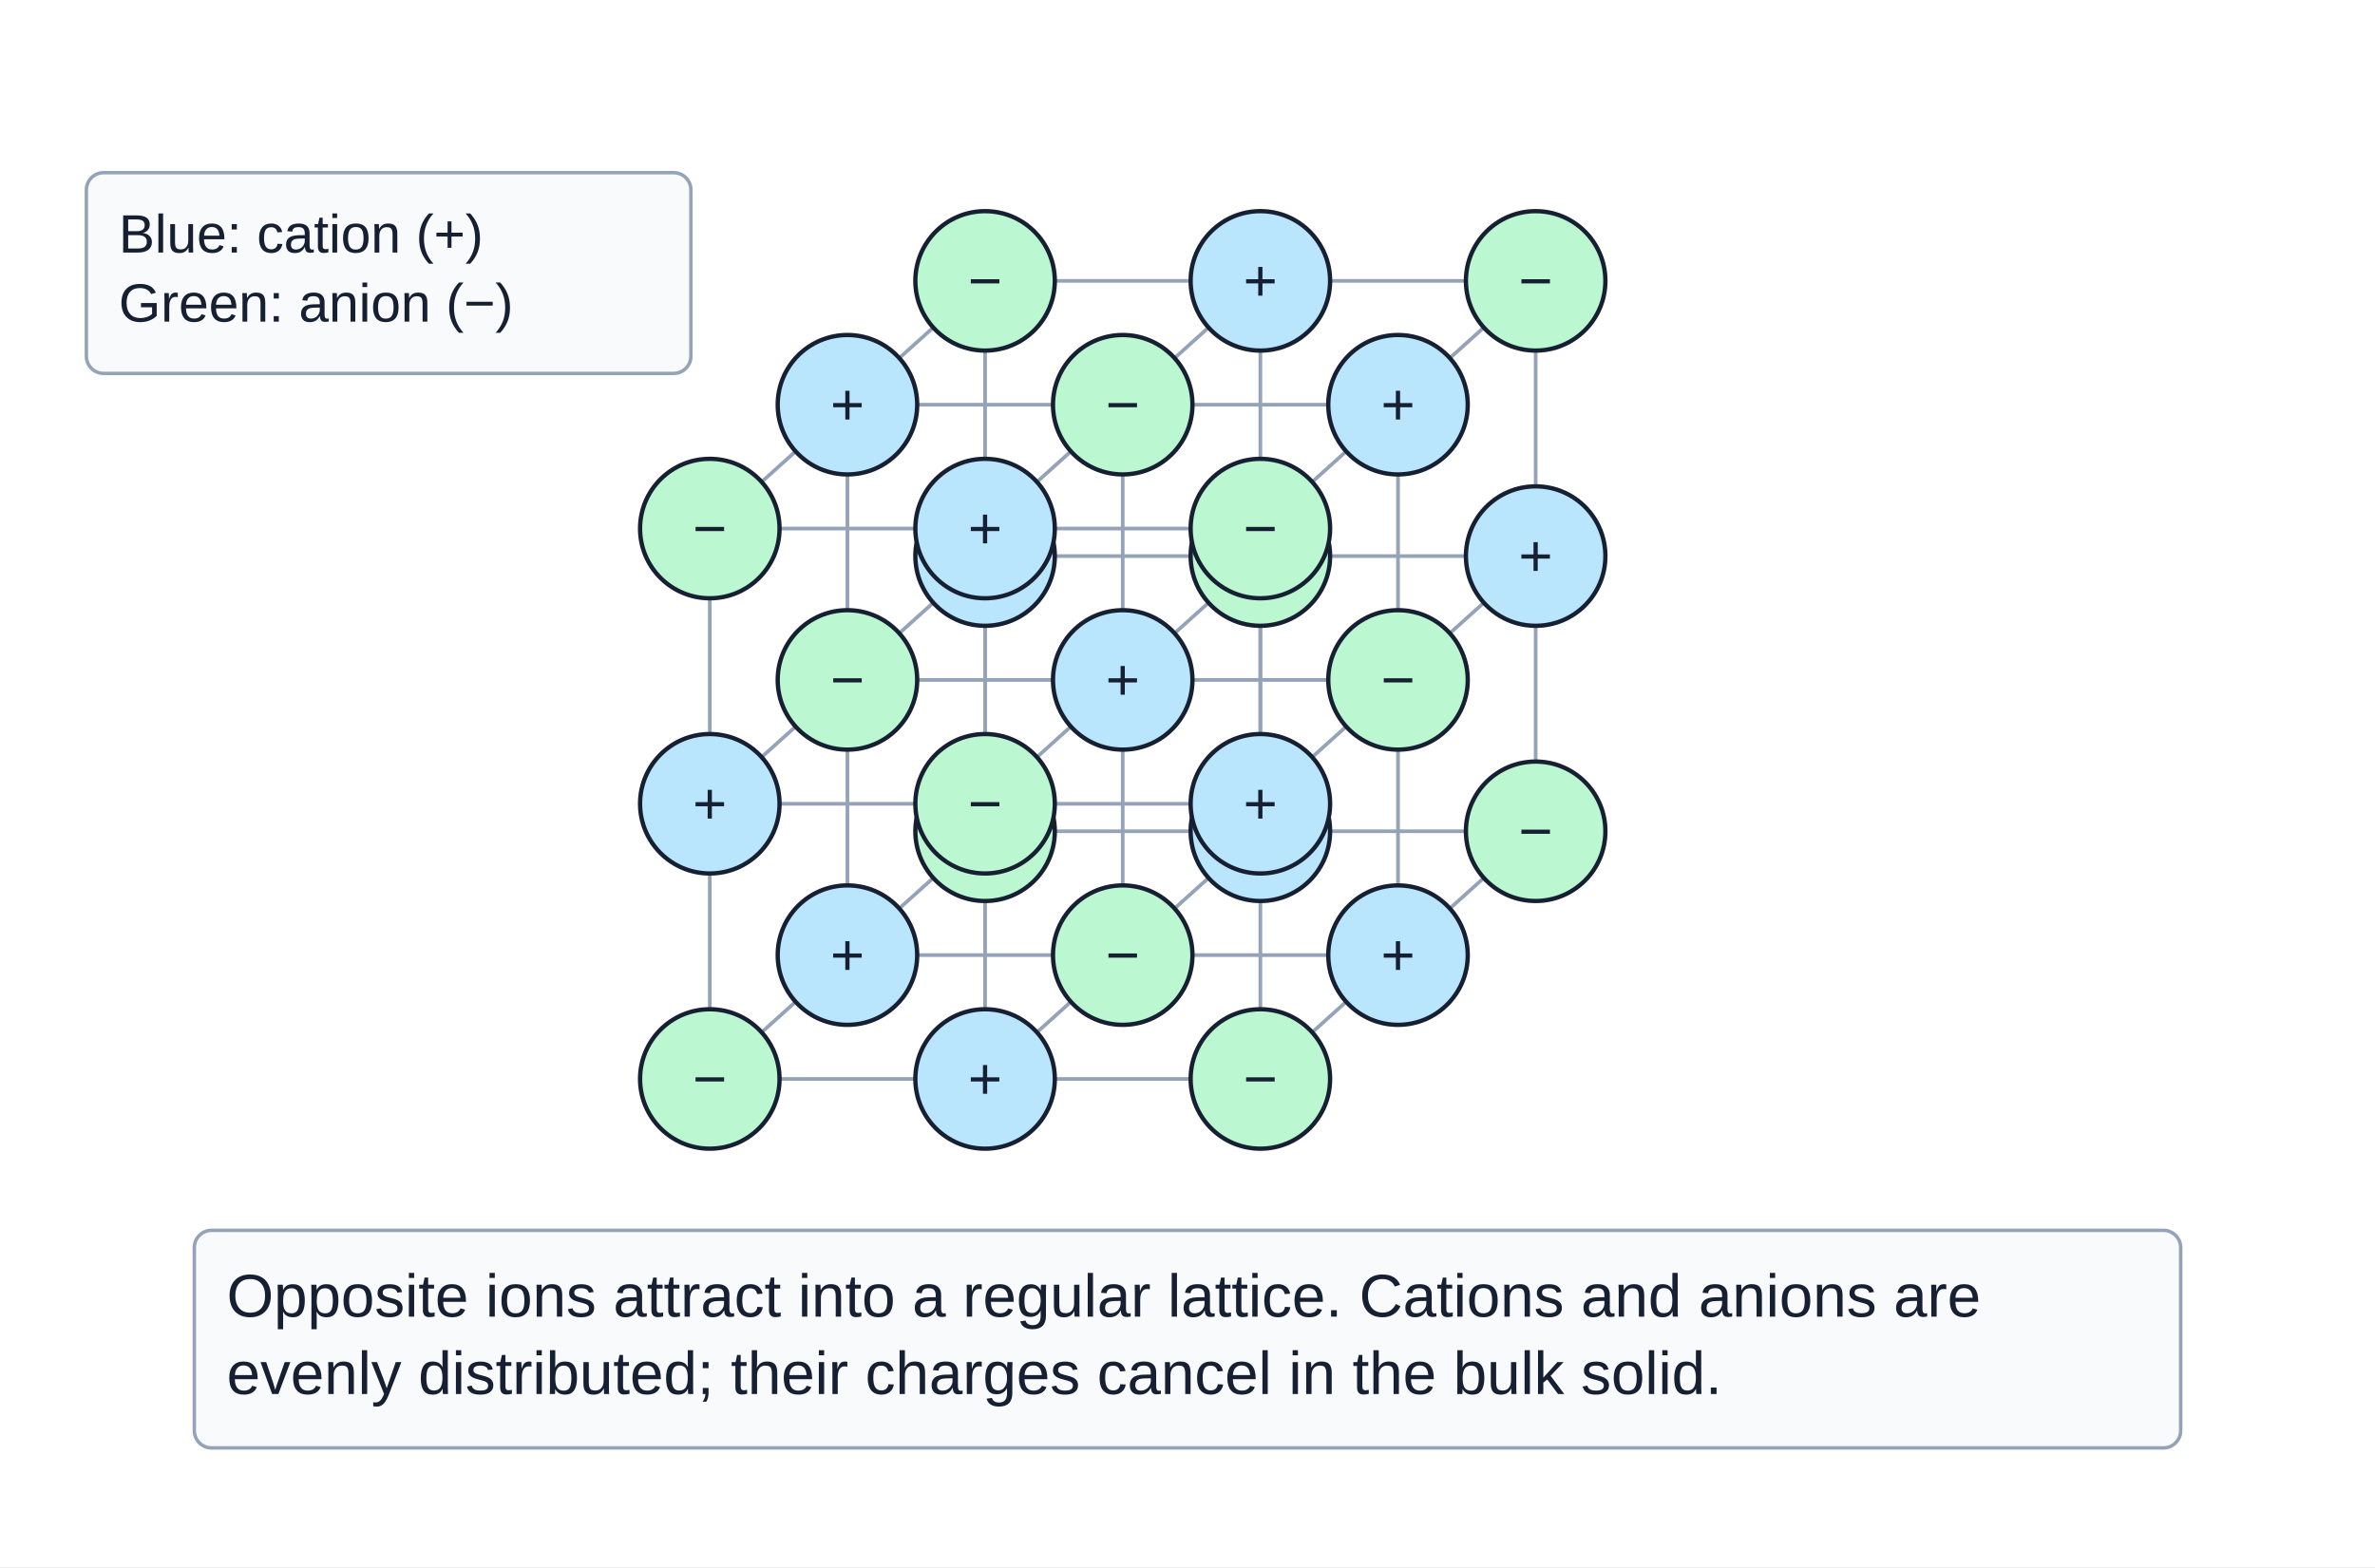
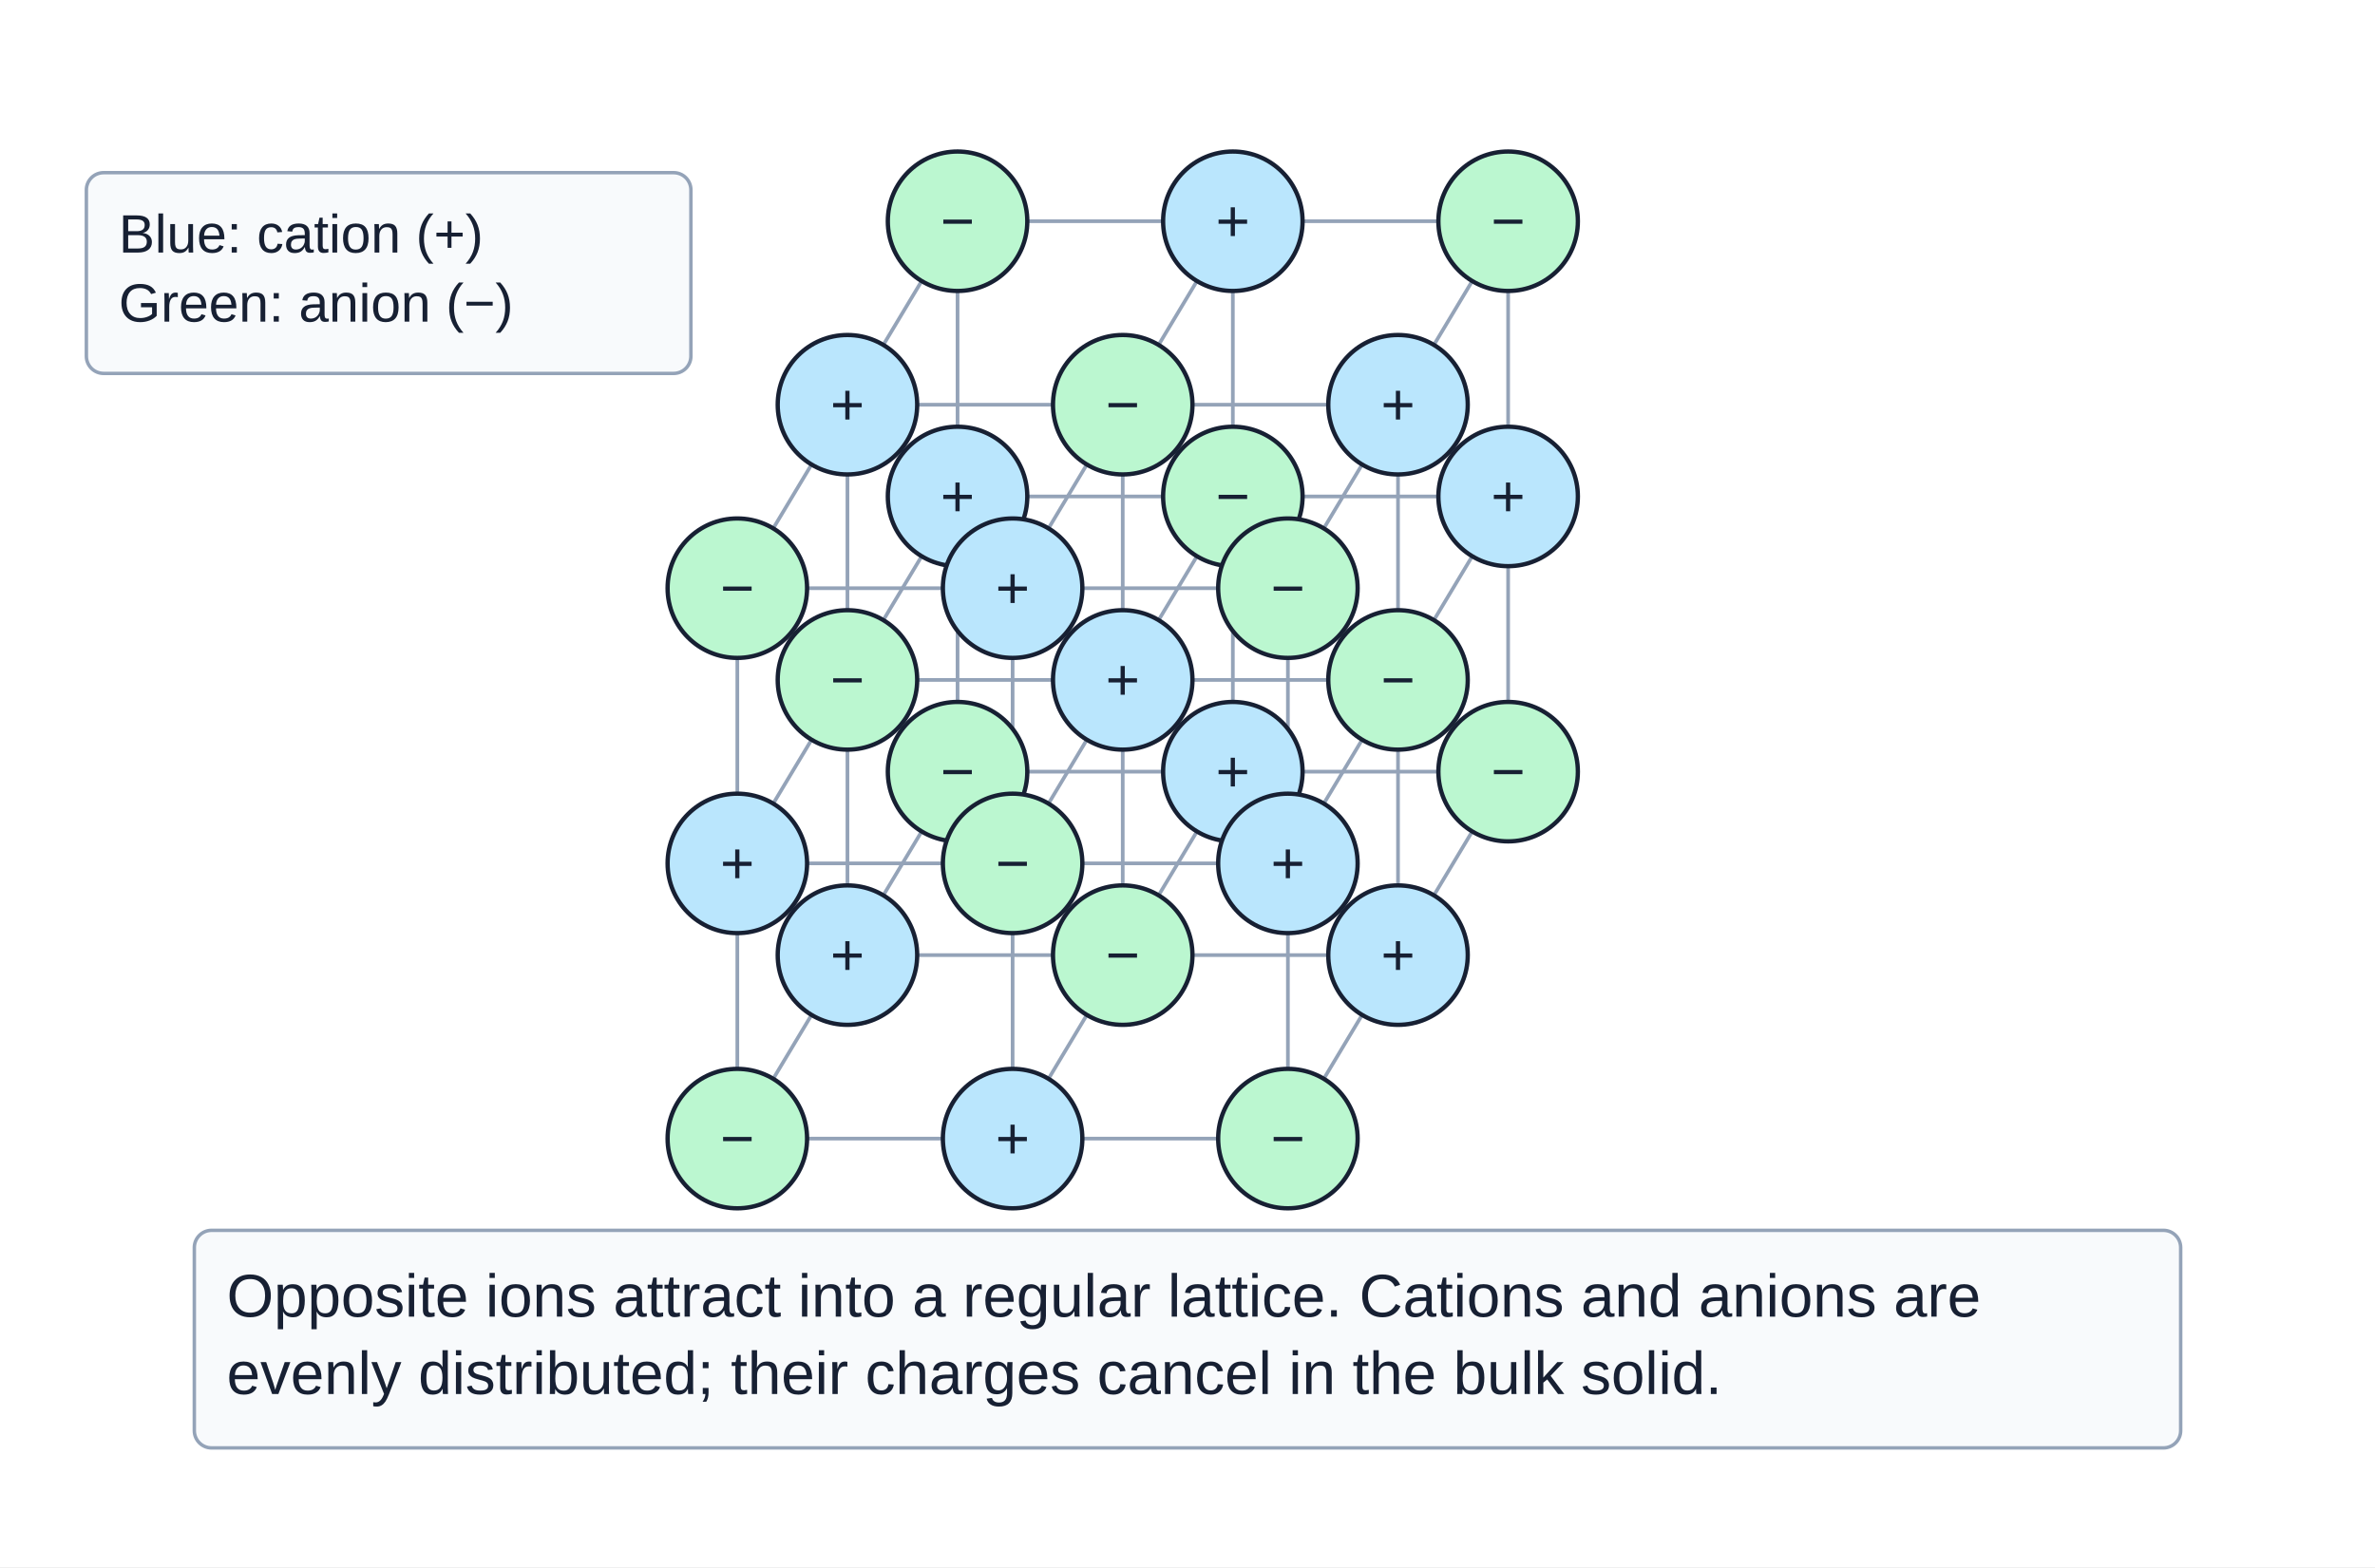
<svg xmlns="http://www.w3.org/2000/svg" width="1100" height="726" viewBox="0 0 1100 726">
  <rect width="100%" height="100%" fill="white" />
  <g font-family="Arial, sans-serif" stroke-linecap="round" stroke-linejoin="round">
-     <line x1="328.75" y1="244.875" x2="456.25" y2="244.875" stroke="#94a3b8" stroke-width="1.7" />
-     <line x1="328.75" y1="244.875" x2="328.75" y2="372.375" stroke="#94a3b8" stroke-width="1.7" />
-     <line x1="328.75" y1="244.875" x2="392.5" y2="187.5" stroke="#94a3b8" stroke-width="1.7" />
-     <line x1="456.25" y1="244.875" x2="583.75" y2="244.875" stroke="#94a3b8" stroke-width="1.7" />
-     <line x1="456.25" y1="244.875" x2="456.25" y2="372.375" stroke="#94a3b8" stroke-width="1.7" />
-     <line x1="456.25" y1="244.875" x2="520" y2="187.5" stroke="#94a3b8" stroke-width="1.7" />
-     <line x1="583.75" y1="244.875" x2="583.75" y2="372.375" stroke="#94a3b8" stroke-width="1.7" />
-     <line x1="583.75" y1="244.875" x2="647.5" y2="187.5" stroke="#94a3b8" stroke-width="1.7" />
-     <line x1="328.75" y1="372.375" x2="456.25" y2="372.375" stroke="#94a3b8" stroke-width="1.7" />
-     <line x1="328.75" y1="372.375" x2="328.75" y2="499.875" stroke="#94a3b8" stroke-width="1.7" />
-     <line x1="328.75" y1="372.375" x2="392.5" y2="315" stroke="#94a3b8" stroke-width="1.7" />
-     <line x1="456.25" y1="372.375" x2="583.75" y2="372.375" stroke="#94a3b8" stroke-width="1.7" />
-     <line x1="456.25" y1="372.375" x2="456.25" y2="499.875" stroke="#94a3b8" stroke-width="1.7" />
-     <line x1="456.25" y1="372.375" x2="520" y2="315" stroke="#94a3b8" stroke-width="1.7" />
-     <line x1="583.75" y1="372.375" x2="583.75" y2="499.875" stroke="#94a3b8" stroke-width="1.7" />
-     <line x1="583.75" y1="372.375" x2="647.5" y2="315" stroke="#94a3b8" stroke-width="1.7" />
-     <line x1="328.75" y1="499.875" x2="456.25" y2="499.875" stroke="#94a3b8" stroke-width="1.7" />
-     <line x1="328.75" y1="499.875" x2="392.5" y2="442.5" stroke="#94a3b8" stroke-width="1.7" />
-     <line x1="456.25" y1="499.875" x2="583.75" y2="499.875" stroke="#94a3b8" stroke-width="1.7" />
-     <line x1="456.25" y1="499.875" x2="520" y2="442.5" stroke="#94a3b8" stroke-width="1.7" />
-     <line x1="583.75" y1="499.875" x2="647.5" y2="442.5" stroke="#94a3b8" stroke-width="1.7" />
-     <line x1="392.5" y1="187.5" x2="520" y2="187.5" stroke="#94a3b8" stroke-width="1.7" />
-     <line x1="392.5" y1="187.5" x2="392.5" y2="315" stroke="#94a3b8" stroke-width="1.7" />
-     <line x1="392.5" y1="187.5" x2="456.25" y2="130.125" stroke="#94a3b8" stroke-width="1.7" />
-     <line x1="520" y1="187.5" x2="647.5" y2="187.5" stroke="#94a3b8" stroke-width="1.7" />
-     <line x1="520" y1="187.5" x2="520" y2="315" stroke="#94a3b8" stroke-width="1.7" />
-     <line x1="520" y1="187.5" x2="583.75" y2="130.125" stroke="#94a3b8" stroke-width="1.7" />
-     <line x1="647.5" y1="187.5" x2="647.5" y2="315" stroke="#94a3b8" stroke-width="1.7" />
-     <line x1="647.5" y1="187.5" x2="711.25" y2="130.125" stroke="#94a3b8" stroke-width="1.7" />
-     <line x1="392.5" y1="315" x2="520" y2="315" stroke="#94a3b8" stroke-width="1.7" />
-     <line x1="392.5" y1="315" x2="392.5" y2="442.5" stroke="#94a3b8" stroke-width="1.7" />
-     <line x1="392.5" y1="315" x2="456.25" y2="257.625" stroke="#94a3b8" stroke-width="1.7" />
-     <line x1="520" y1="315" x2="647.5" y2="315" stroke="#94a3b8" stroke-width="1.7" />
-     <line x1="520" y1="315" x2="520" y2="442.5" stroke="#94a3b8" stroke-width="1.7" />
-     <line x1="520" y1="315" x2="583.75" y2="257.625" stroke="#94a3b8" stroke-width="1.7" />
-     <line x1="647.5" y1="315" x2="647.5" y2="442.5" stroke="#94a3b8" stroke-width="1.7" />
-     <line x1="647.5" y1="315" x2="711.25" y2="257.625" stroke="#94a3b8" stroke-width="1.7" />
-     <line x1="392.5" y1="442.5" x2="520" y2="442.5" stroke="#94a3b8" stroke-width="1.7" />
-     <line x1="392.5" y1="442.5" x2="456.25" y2="385.125" stroke="#94a3b8" stroke-width="1.7" />
-     <line x1="520" y1="442.5" x2="647.5" y2="442.5" stroke="#94a3b8" stroke-width="1.7" />
-     <line x1="520" y1="442.5" x2="583.75" y2="385.125" stroke="#94a3b8" stroke-width="1.7" />
-     <line x1="647.5" y1="442.5" x2="711.25" y2="385.125" stroke="#94a3b8" stroke-width="1.7" />
-     <line x1="456.25" y1="130.125" x2="583.75" y2="130.125" stroke="#94a3b8" stroke-width="1.7" />
-     <line x1="456.25" y1="130.125" x2="456.25" y2="257.625" stroke="#94a3b8" stroke-width="1.7" />
-     <line x1="583.75" y1="130.125" x2="711.25" y2="130.125" stroke="#94a3b8" stroke-width="1.7" />
-     <line x1="583.75" y1="130.125" x2="583.75" y2="257.625" stroke="#94a3b8" stroke-width="1.7" />
-     <line x1="711.25" y1="130.125" x2="711.25" y2="257.625" stroke="#94a3b8" stroke-width="1.7" />
-     <line x1="456.25" y1="257.625" x2="583.75" y2="257.625" stroke="#94a3b8" stroke-width="1.7" />
-     <line x1="456.25" y1="257.625" x2="456.25" y2="385.125" stroke="#94a3b8" stroke-width="1.7" />
-     <line x1="583.75" y1="257.625" x2="711.25" y2="257.625" stroke="#94a3b8" stroke-width="1.7" />
-     <line x1="583.75" y1="257.625" x2="583.75" y2="385.125" stroke="#94a3b8" stroke-width="1.7" />
-     <line x1="711.25" y1="257.625" x2="711.25" y2="385.125" stroke="#94a3b8" stroke-width="1.7" />
-     <line x1="456.25" y1="385.125" x2="583.75" y2="385.125" stroke="#94a3b8" stroke-width="1.7" />
-     <line x1="583.75" y1="385.125" x2="711.25" y2="385.125" stroke="#94a3b8" stroke-width="1.7" />
-     <circle cx="456.25" cy="130.125" r="32.3" fill="#bbf7d0" stroke="#172033" stroke-width="2" />
-     <text x="456.25" y="139.373" font-size="27.2" fill="#172033" text-anchor="middle">−</text>
-     <circle cx="583.75" cy="130.125" r="32.3" fill="#bae6fd" stroke="#172033" stroke-width="2" />
-     <text x="583.75" y="139.373" font-size="27.2" fill="#172033" text-anchor="middle">+</text>
-     <circle cx="711.25" cy="130.125" r="32.3" fill="#bbf7d0" stroke="#172033" stroke-width="2" />
-     <text x="711.25" y="139.373" font-size="27.2" fill="#172033" text-anchor="middle">−</text>
-     <circle cx="456.25" cy="257.625" r="32.3" fill="#bae6fd" stroke="#172033" stroke-width="2" />
-     <text x="456.25" y="266.873" font-size="27.2" fill="#172033" text-anchor="middle">+</text>
-     <circle cx="583.75" cy="257.625" r="32.3" fill="#bbf7d0" stroke="#172033" stroke-width="2" />
-     <text x="583.75" y="266.873" font-size="27.2" fill="#172033" text-anchor="middle">−</text>
-     <circle cx="711.25" cy="257.625" r="32.3" fill="#bae6fd" stroke="#172033" stroke-width="2" />
-     <text x="711.25" y="266.873" font-size="27.2" fill="#172033" text-anchor="middle">+</text>
-     <circle cx="456.25" cy="385.125" r="32.3" fill="#bbf7d0" stroke="#172033" stroke-width="2" />
-     <text x="456.25" y="394.373" font-size="27.2" fill="#172033" text-anchor="middle">−</text>
-     <circle cx="583.75" cy="385.125" r="32.3" fill="#bae6fd" stroke="#172033" stroke-width="2" />
-     <text x="583.75" y="394.373" font-size="27.2" fill="#172033" text-anchor="middle">+</text>
-     <circle cx="711.25" cy="385.125" r="32.3" fill="#bbf7d0" stroke="#172033" stroke-width="2" />
-     <text x="711.25" y="394.373" font-size="27.2" fill="#172033" text-anchor="middle">−</text>
+     <line x1="341.5" y1="272.5" x2="469.0" y2="272.5" stroke="#94a3b8" stroke-width="1.7" />
+     <line x1="341.5" y1="272.5" x2="341.5" y2="400.0" stroke="#94a3b8" stroke-width="1.7" />
+     <line x1="341.5" y1="272.5" x2="392.5" y2="187.5" stroke="#94a3b8" stroke-width="1.7" />
+     <line x1="469.0" y1="272.5" x2="596.5" y2="272.5" stroke="#94a3b8" stroke-width="1.7" />
+     <line x1="469.0" y1="272.5" x2="469.0" y2="400.0" stroke="#94a3b8" stroke-width="1.7" />
+     <line x1="469.0" y1="272.5" x2="520.0" y2="187.5" stroke="#94a3b8" stroke-width="1.7" />
+     <line x1="596.5" y1="272.5" x2="596.5" y2="400.0" stroke="#94a3b8" stroke-width="1.7" />
+     <line x1="596.5" y1="272.5" x2="647.5" y2="187.5" stroke="#94a3b8" stroke-width="1.7" />
+     <line x1="341.5" y1="400.0" x2="469.0" y2="400.0" stroke="#94a3b8" stroke-width="1.7" />
+     <line x1="341.5" y1="400.0" x2="341.5" y2="527.5" stroke="#94a3b8" stroke-width="1.7" />
+     <line x1="341.5" y1="400.0" x2="392.5" y2="315.0" stroke="#94a3b8" stroke-width="1.7" />
+     <line x1="469.0" y1="400.0" x2="596.5" y2="400.0" stroke="#94a3b8" stroke-width="1.7" />
+     <line x1="469.0" y1="400.0" x2="469.0" y2="527.5" stroke="#94a3b8" stroke-width="1.7" />
+     <line x1="469.0" y1="400.0" x2="520.0" y2="315.0" stroke="#94a3b8" stroke-width="1.7" />
+     <line x1="596.5" y1="400.0" x2="596.5" y2="527.5" stroke="#94a3b8" stroke-width="1.7" />
+     <line x1="596.5" y1="400.0" x2="647.5" y2="315.0" stroke="#94a3b8" stroke-width="1.7" />
+     <line x1="341.5" y1="527.5" x2="469.0" y2="527.5" stroke="#94a3b8" stroke-width="1.7" />
+     <line x1="341.5" y1="527.5" x2="392.5" y2="442.5" stroke="#94a3b8" stroke-width="1.7" />
+     <line x1="469.0" y1="527.5" x2="596.5" y2="527.5" stroke="#94a3b8" stroke-width="1.7" />
+     <line x1="469.0" y1="527.5" x2="520.0" y2="442.5" stroke="#94a3b8" stroke-width="1.7" />
+     <line x1="596.5" y1="527.5" x2="647.5" y2="442.5" stroke="#94a3b8" stroke-width="1.7" />
+     <line x1="392.5" y1="187.5" x2="520.0" y2="187.5" stroke="#94a3b8" stroke-width="1.7" />
+     <line x1="392.5" y1="187.5" x2="392.5" y2="315.0" stroke="#94a3b8" stroke-width="1.7" />
+     <line x1="392.5" y1="187.5" x2="443.5" y2="102.5" stroke="#94a3b8" stroke-width="1.7" />
+     <line x1="520.0" y1="187.5" x2="647.5" y2="187.5" stroke="#94a3b8" stroke-width="1.7" />
+     <line x1="520.0" y1="187.5" x2="520.0" y2="315.0" stroke="#94a3b8" stroke-width="1.7" />
+     <line x1="520.0" y1="187.5" x2="571.0" y2="102.5" stroke="#94a3b8" stroke-width="1.7" />
+     <line x1="647.5" y1="187.5" x2="647.5" y2="315.0" stroke="#94a3b8" stroke-width="1.7" />
+     <line x1="647.5" y1="187.5" x2="698.5" y2="102.5" stroke="#94a3b8" stroke-width="1.7" />
+     <line x1="392.5" y1="315.0" x2="520.0" y2="315.0" stroke="#94a3b8" stroke-width="1.7" />
+     <line x1="392.5" y1="315.0" x2="392.5" y2="442.5" stroke="#94a3b8" stroke-width="1.7" />
+     <line x1="392.5" y1="315.0" x2="443.5" y2="230.0" stroke="#94a3b8" stroke-width="1.7" />
+     <line x1="520.0" y1="315.0" x2="647.5" y2="315.0" stroke="#94a3b8" stroke-width="1.7" />
+     <line x1="520.0" y1="315.0" x2="520.0" y2="442.5" stroke="#94a3b8" stroke-width="1.7" />
+     <line x1="520.0" y1="315.0" x2="571.0" y2="230.0" stroke="#94a3b8" stroke-width="1.7" />
+     <line x1="647.5" y1="315.0" x2="647.5" y2="442.5" stroke="#94a3b8" stroke-width="1.7" />
+     <line x1="647.5" y1="315.0" x2="698.5" y2="230.0" stroke="#94a3b8" stroke-width="1.7" />
+     <line x1="392.5" y1="442.5" x2="520.0" y2="442.5" stroke="#94a3b8" stroke-width="1.7" />
+     <line x1="392.5" y1="442.5" x2="443.5" y2="357.5" stroke="#94a3b8" stroke-width="1.7" />
+     <line x1="520.0" y1="442.5" x2="647.5" y2="442.5" stroke="#94a3b8" stroke-width="1.7" />
+     <line x1="520.0" y1="442.5" x2="571.0" y2="357.5" stroke="#94a3b8" stroke-width="1.7" />
+     <line x1="647.5" y1="442.5" x2="698.5" y2="357.5" stroke="#94a3b8" stroke-width="1.7" />
+     <line x1="443.5" y1="102.5" x2="571.0" y2="102.5" stroke="#94a3b8" stroke-width="1.7" />
+     <line x1="443.5" y1="102.5" x2="443.5" y2="230.0" stroke="#94a3b8" stroke-width="1.7" />
+     <line x1="571.0" y1="102.5" x2="698.5" y2="102.5" stroke="#94a3b8" stroke-width="1.7" />
+     <line x1="571.0" y1="102.5" x2="571.0" y2="230.0" stroke="#94a3b8" stroke-width="1.7" />
+     <line x1="698.5" y1="102.5" x2="698.5" y2="230.0" stroke="#94a3b8" stroke-width="1.7" />
+     <line x1="443.5" y1="230.0" x2="571.0" y2="230.0" stroke="#94a3b8" stroke-width="1.7" />
+     <line x1="443.5" y1="230.0" x2="443.5" y2="357.5" stroke="#94a3b8" stroke-width="1.7" />
+     <line x1="571.0" y1="230.0" x2="698.5" y2="230.0" stroke="#94a3b8" stroke-width="1.7" />
+     <line x1="571.0" y1="230.0" x2="571.0" y2="357.5" stroke="#94a3b8" stroke-width="1.7" />
+     <line x1="698.5" y1="230.0" x2="698.5" y2="357.5" stroke="#94a3b8" stroke-width="1.7" />
+     <line x1="443.5" y1="357.5" x2="571.0" y2="357.5" stroke="#94a3b8" stroke-width="1.7" />
+     <line x1="571.0" y1="357.5" x2="698.5" y2="357.5" stroke="#94a3b8" stroke-width="1.7" />
+     <circle cx="443.5" cy="102.5" r="32.3" fill="#bbf7d0" stroke="#172033" stroke-width="2" />
+     <text x="443.5" y="111.748" font-size="27.2" fill="#172033" text-anchor="middle">−</text>
+     <circle cx="571.0" cy="102.5" r="32.3" fill="#bae6fd" stroke="#172033" stroke-width="2" />
+     <text x="571.0" y="111.748" font-size="27.2" fill="#172033" text-anchor="middle">+</text>
+     <circle cx="698.5" cy="102.5" r="32.3" fill="#bbf7d0" stroke="#172033" stroke-width="2" />
+     <text x="698.5" y="111.748" font-size="27.2" fill="#172033" text-anchor="middle">−</text>
+     <circle cx="443.5" cy="230.0" r="32.3" fill="#bae6fd" stroke="#172033" stroke-width="2" />
+     <text x="443.5" y="239.248" font-size="27.2" fill="#172033" text-anchor="middle">+</text>
+     <circle cx="571.0" cy="230.0" r="32.3" fill="#bbf7d0" stroke="#172033" stroke-width="2" />
+     <text x="571.0" y="239.248" font-size="27.2" fill="#172033" text-anchor="middle">−</text>
+     <circle cx="698.5" cy="230.0" r="32.3" fill="#bae6fd" stroke="#172033" stroke-width="2" />
+     <text x="698.5" y="239.248" font-size="27.2" fill="#172033" text-anchor="middle">+</text>
+     <circle cx="443.5" cy="357.5" r="32.3" fill="#bbf7d0" stroke="#172033" stroke-width="2" />
+     <text x="443.5" y="366.748" font-size="27.2" fill="#172033" text-anchor="middle">−</text>
+     <circle cx="571.0" cy="357.5" r="32.3" fill="#bae6fd" stroke="#172033" stroke-width="2" />
+     <text x="571.0" y="366.748" font-size="27.2" fill="#172033" text-anchor="middle">+</text>
+     <circle cx="698.5" cy="357.5" r="32.3" fill="#bbf7d0" stroke="#172033" stroke-width="2" />
+     <text x="698.5" y="366.748" font-size="27.2" fill="#172033" text-anchor="middle">−</text>
    <circle cx="392.5" cy="187.5" r="32.3" fill="#bae6fd" stroke="#172033" stroke-width="2" />
    <text x="392.5" y="196.748" font-size="27.2" fill="#172033" text-anchor="middle">+</text>
    <circle cx="520.0" cy="187.5" r="32.3" fill="#bbf7d0" stroke="#172033" stroke-width="2" />
-     <text x="520" y="196.748" font-size="27.2" fill="#172033" text-anchor="middle">−</text>
+     <text x="520.0" y="196.748" font-size="27.2" fill="#172033" text-anchor="middle">−</text>
    <circle cx="647.5" cy="187.5" r="32.3" fill="#bae6fd" stroke="#172033" stroke-width="2" />
    <text x="647.5" y="196.748" font-size="27.2" fill="#172033" text-anchor="middle">+</text>
    <circle cx="392.5" cy="315.0" r="32.3" fill="#bbf7d0" stroke="#172033" stroke-width="2" />
    <text x="392.5" y="324.248" font-size="27.2" fill="#172033" text-anchor="middle">−</text>
    <circle cx="520.0" cy="315.0" r="32.3" fill="#bae6fd" stroke="#172033" stroke-width="2" />
-     <text x="520" y="324.248" font-size="27.2" fill="#172033" text-anchor="middle">+</text>
+     <text x="520.0" y="324.248" font-size="27.2" fill="#172033" text-anchor="middle">+</text>
    <circle cx="647.5" cy="315.0" r="32.3" fill="#bbf7d0" stroke="#172033" stroke-width="2" />
    <text x="647.5" y="324.248" font-size="27.2" fill="#172033" text-anchor="middle">−</text>
    <circle cx="392.5" cy="442.5" r="32.3" fill="#bae6fd" stroke="#172033" stroke-width="2" />
    <text x="392.5" y="451.748" font-size="27.2" fill="#172033" text-anchor="middle">+</text>
    <circle cx="520.0" cy="442.5" r="32.3" fill="#bbf7d0" stroke="#172033" stroke-width="2" />
-     <text x="520" y="451.748" font-size="27.2" fill="#172033" text-anchor="middle">−</text>
+     <text x="520.0" y="451.748" font-size="27.2" fill="#172033" text-anchor="middle">−</text>
    <circle cx="647.5" cy="442.5" r="32.3" fill="#bae6fd" stroke="#172033" stroke-width="2" />
    <text x="647.5" y="451.748" font-size="27.2" fill="#172033" text-anchor="middle">+</text>
-     <circle cx="328.75" cy="244.875" r="32.3" fill="#bbf7d0" stroke="#172033" stroke-width="2" />
-     <text x="328.75" y="254.123" font-size="27.2" fill="#172033" text-anchor="middle">−</text>
-     <circle cx="456.25" cy="244.875" r="32.3" fill="#bae6fd" stroke="#172033" stroke-width="2" />
-     <text x="456.25" y="254.123" font-size="27.2" fill="#172033" text-anchor="middle">+</text>
-     <circle cx="583.75" cy="244.875" r="32.3" fill="#bbf7d0" stroke="#172033" stroke-width="2" />
-     <text x="583.75" y="254.123" font-size="27.2" fill="#172033" text-anchor="middle">−</text>
-     <circle cx="328.75" cy="372.375" r="32.3" fill="#bae6fd" stroke="#172033" stroke-width="2" />
-     <text x="328.75" y="381.623" font-size="27.2" fill="#172033" text-anchor="middle">+</text>
-     <circle cx="456.25" cy="372.375" r="32.3" fill="#bbf7d0" stroke="#172033" stroke-width="2" />
-     <text x="456.25" y="381.623" font-size="27.2" fill="#172033" text-anchor="middle">−</text>
-     <circle cx="583.75" cy="372.375" r="32.3" fill="#bae6fd" stroke="#172033" stroke-width="2" />
-     <text x="583.75" y="381.623" font-size="27.2" fill="#172033" text-anchor="middle">+</text>
-     <circle cx="328.75" cy="499.875" r="32.3" fill="#bbf7d0" stroke="#172033" stroke-width="2" />
-     <text x="328.75" y="509.123" font-size="27.2" fill="#172033" text-anchor="middle">−</text>
-     <circle cx="456.25" cy="499.875" r="32.3" fill="#bae6fd" stroke="#172033" stroke-width="2" />
-     <text x="456.25" y="509.123" font-size="27.2" fill="#172033" text-anchor="middle">+</text>
-     <circle cx="583.75" cy="499.875" r="32.3" fill="#bbf7d0" stroke="#172033" stroke-width="2" />
-     <text x="583.75" y="509.123" font-size="27.2" fill="#172033" text-anchor="middle">−</text>
+     <circle cx="341.5" cy="272.5" r="32.3" fill="#bbf7d0" stroke="#172033" stroke-width="2" />
+     <text x="341.5" y="281.748" font-size="27.2" fill="#172033" text-anchor="middle">−</text>
+     <circle cx="469.0" cy="272.5" r="32.3" fill="#bae6fd" stroke="#172033" stroke-width="2" />
+     <text x="469.0" y="281.748" font-size="27.2" fill="#172033" text-anchor="middle">+</text>
+     <circle cx="596.5" cy="272.5" r="32.3" fill="#bbf7d0" stroke="#172033" stroke-width="2" />
+     <text x="596.5" y="281.748" font-size="27.2" fill="#172033" text-anchor="middle">−</text>
+     <circle cx="341.5" cy="400.0" r="32.3" fill="#bae6fd" stroke="#172033" stroke-width="2" />
+     <text x="341.5" y="409.248" font-size="27.2" fill="#172033" text-anchor="middle">+</text>
+     <circle cx="469.0" cy="400.0" r="32.3" fill="#bbf7d0" stroke="#172033" stroke-width="2" />
+     <text x="469.0" y="409.248" font-size="27.2" fill="#172033" text-anchor="middle">−</text>
+     <circle cx="596.5" cy="400.0" r="32.3" fill="#bae6fd" stroke="#172033" stroke-width="2" />
+     <text x="596.5" y="409.248" font-size="27.2" fill="#172033" text-anchor="middle">+</text>
+     <circle cx="341.5" cy="527.5" r="32.3" fill="#bbf7d0" stroke="#172033" stroke-width="2" />
+     <text x="341.5" y="536.748" font-size="27.2" fill="#172033" text-anchor="middle">−</text>
+     <circle cx="469.0" cy="527.5" r="32.3" fill="#bae6fd" stroke="#172033" stroke-width="2" />
+     <text x="469.0" y="536.748" font-size="27.2" fill="#172033" text-anchor="middle">+</text>
+     <circle cx="596.5" cy="527.5" r="32.3" fill="#bbf7d0" stroke="#172033" stroke-width="2" />
+     <text x="596.5" y="536.748" font-size="27.2" fill="#172033" text-anchor="middle">−</text>
    <rect x="90" y="570" width="920" height="100.8" rx="8" fill="#f8fafc" stroke="#94a3b8" stroke-width="1.6" />
    <text x="105" y="610" font-size="28" fill="#172033">Opposite ions attract into a regular lattice. Cations and anions are</text>
    <text x="105" y="645.84" font-size="28" fill="#172033">evenly distributed; their charges cancel in the bulk solid.</text>
    <rect x="40" y="80" width="280" height="93.0" rx="8" fill="#f8fafc" stroke="#94a3b8" stroke-width="1.6" />
    <text x="55" y="117" font-size="25" fill="#172033">Blue: cation (+)</text>
    <text x="55" y="149" font-size="25" fill="#172033">Green: anion (−)</text>
  </g>
</svg>
